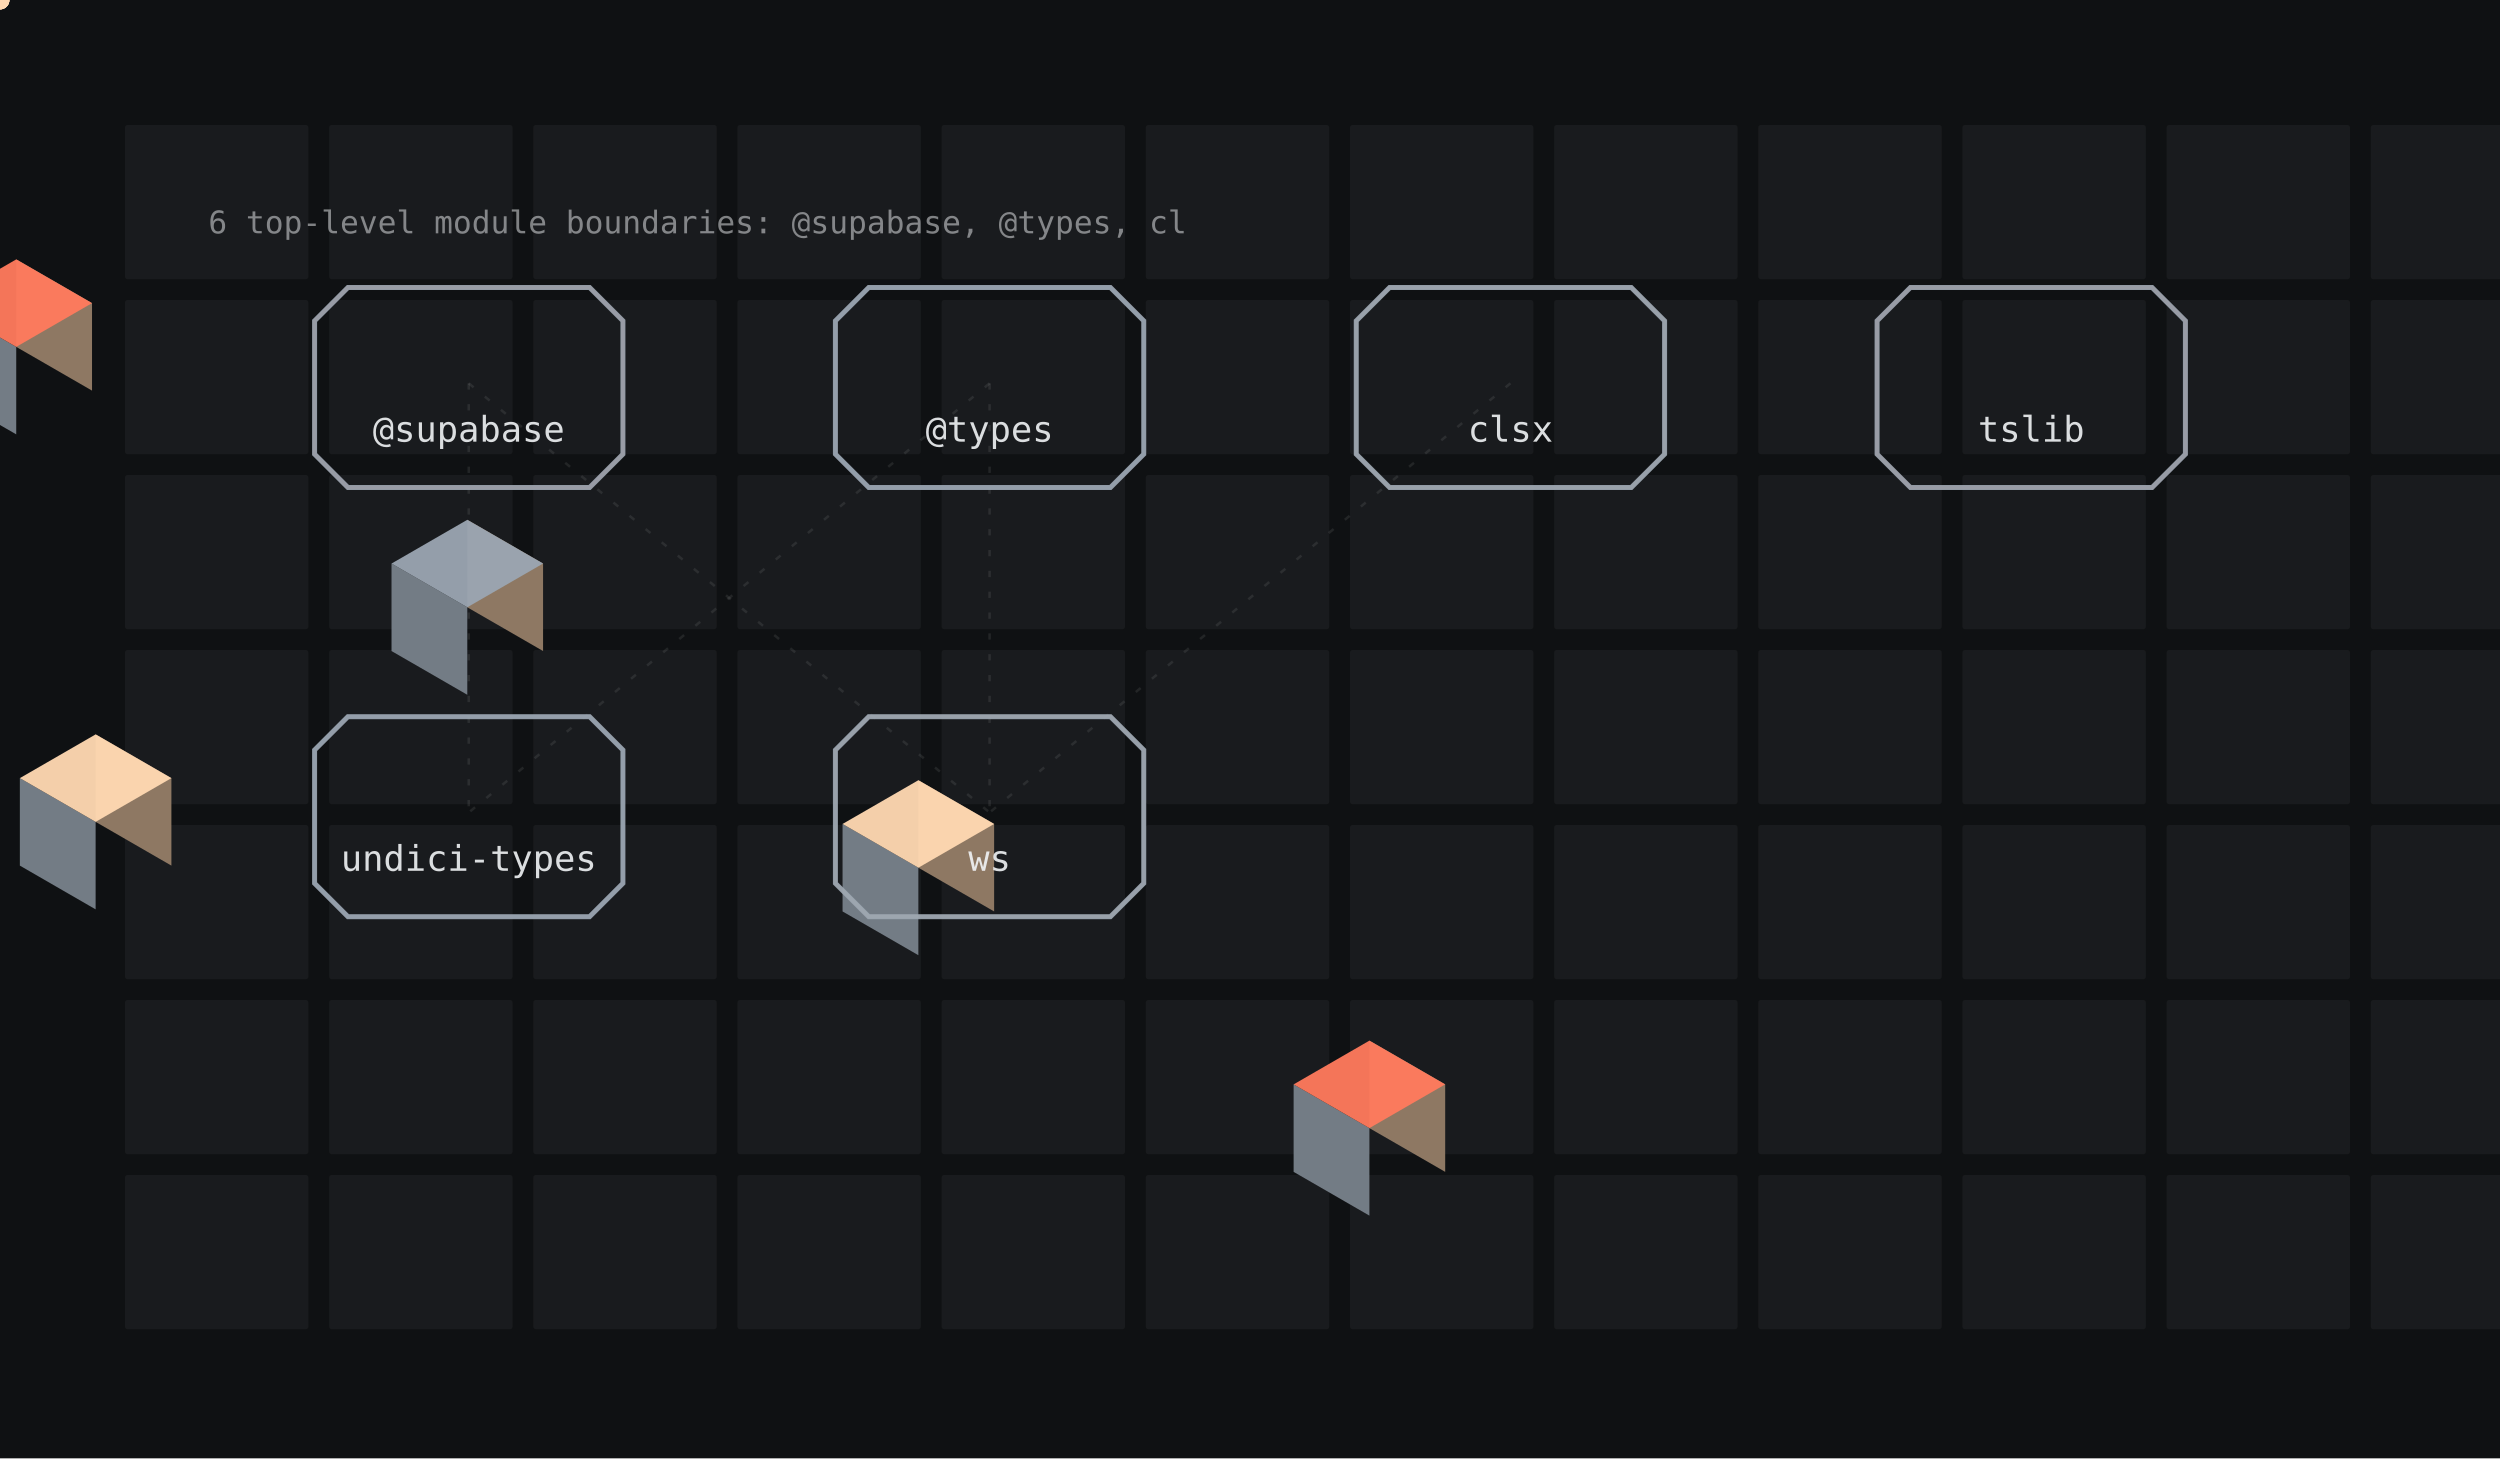
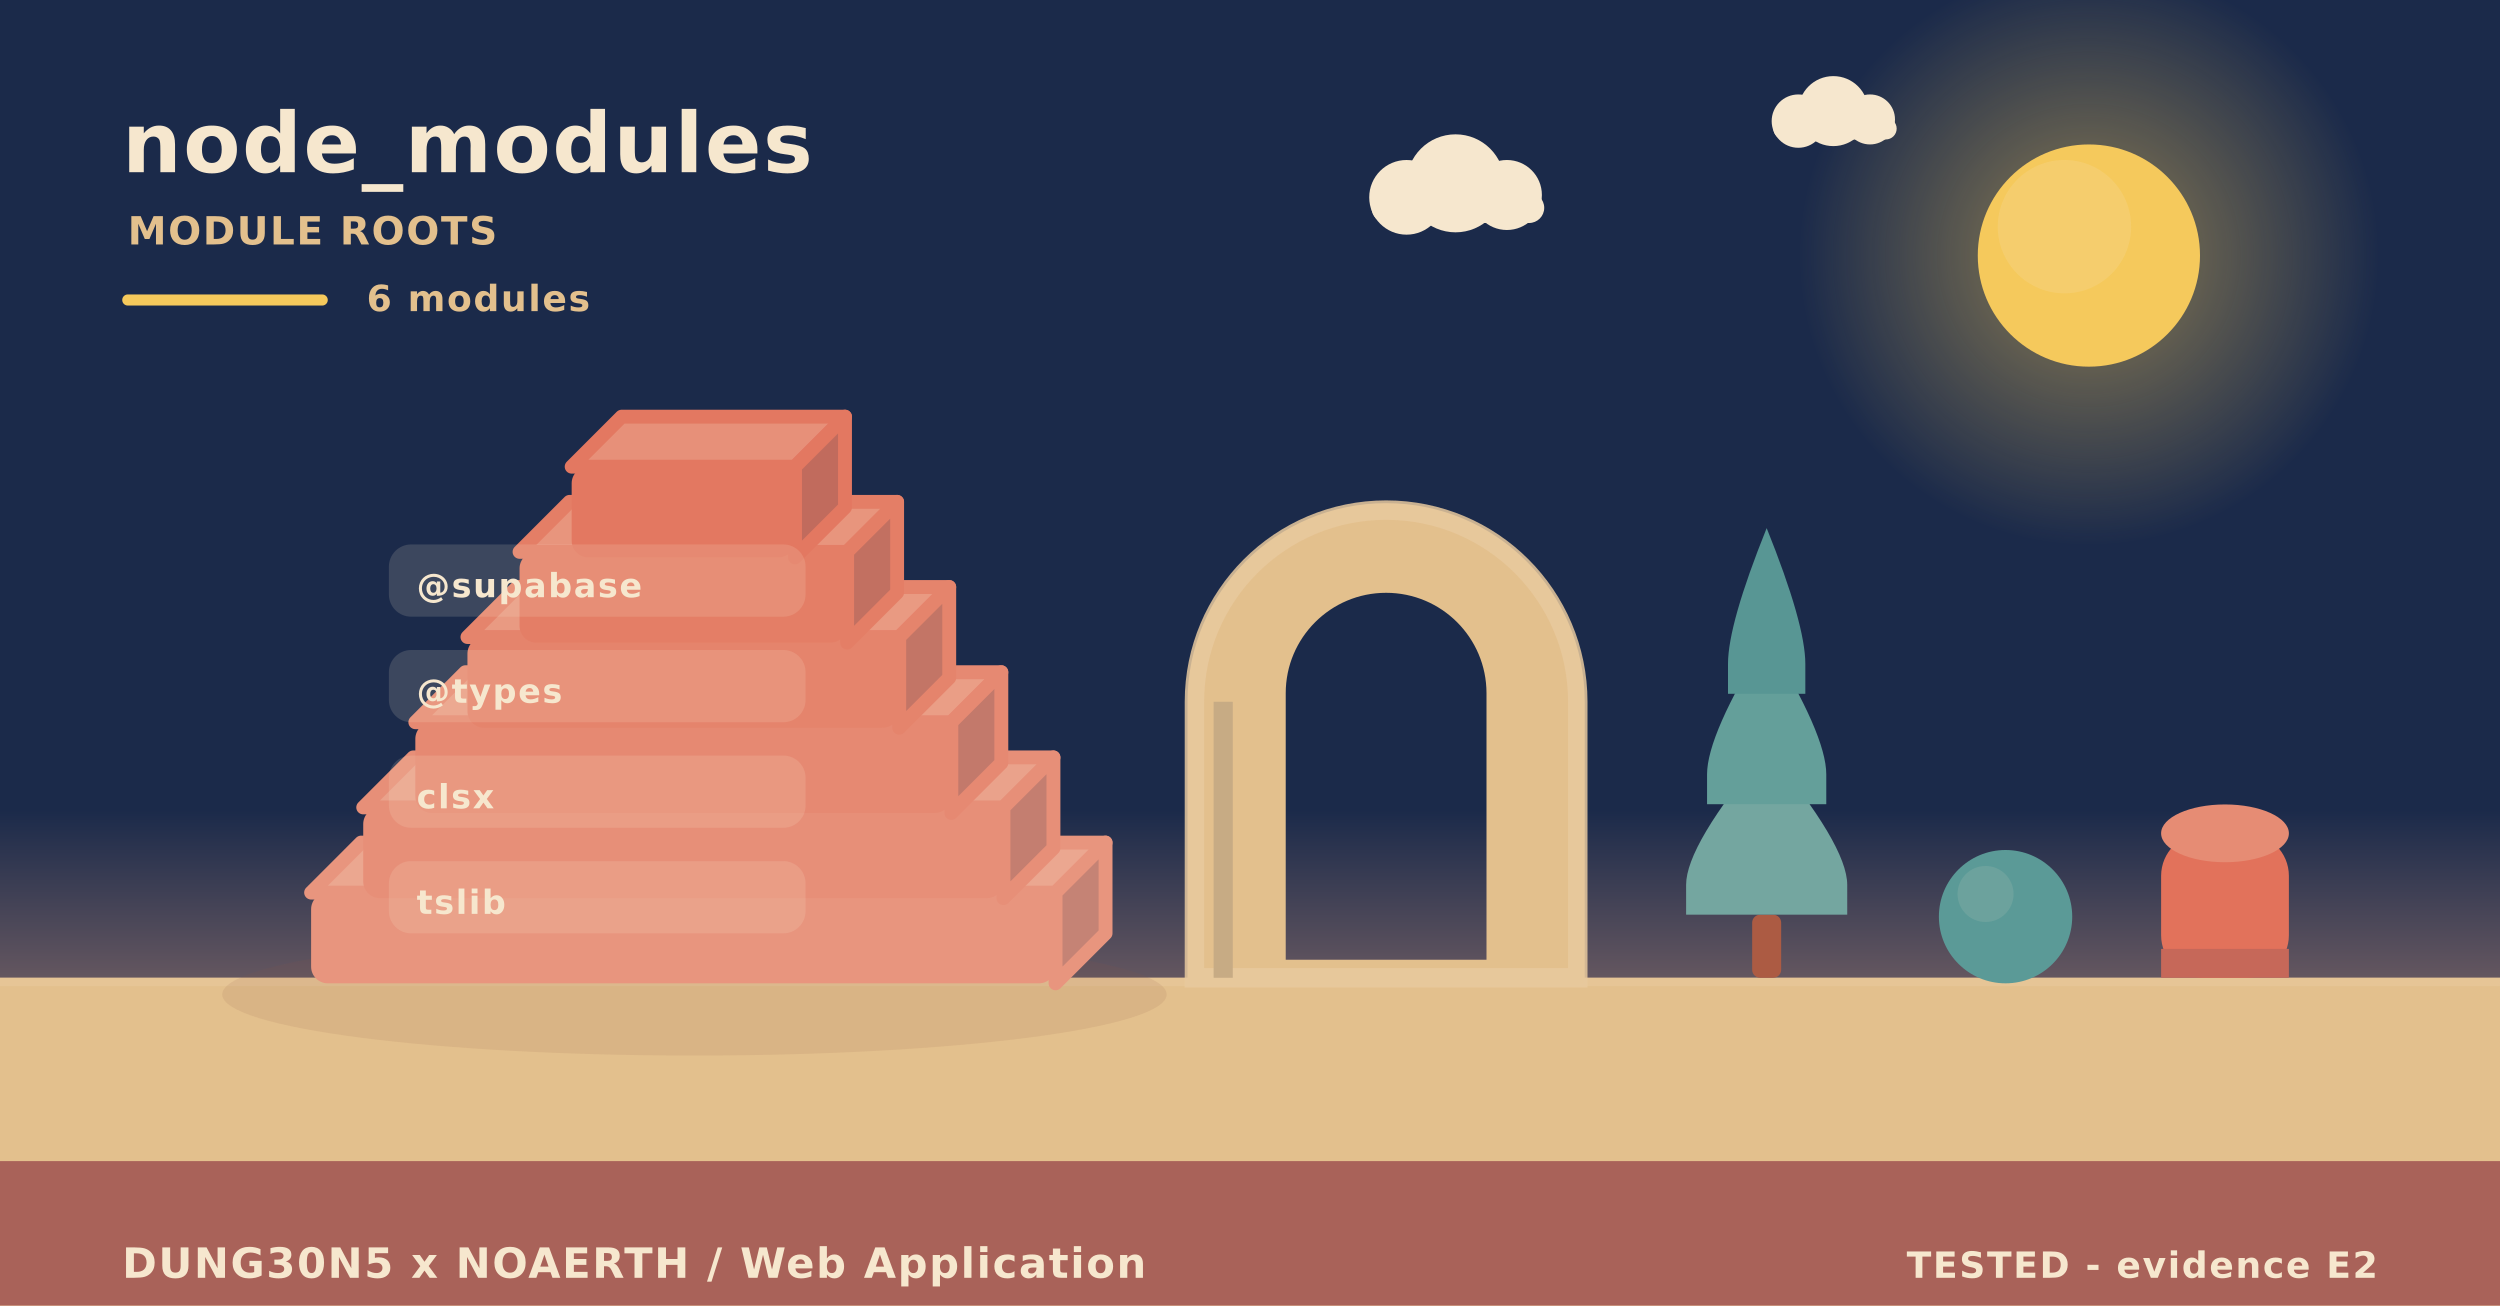
- <svg xmlns="http://www.w3.org/2000/svg" viewBox="0 0 1200 700" width="1200" height="700" role="img" aria-label="node_modules architecture">
-   <rect width="1200" height="700" fill="#0f1113" />
-   <defs>
-     <linearGradient id="ga" x1="0" y1="0" x2="1" y2="1">
-       <stop offset="0%" stop-color="#ff7a5c" />
-       <stop offset="100%" stop-color="#9aa5b1" />
-     </linearGradient>
-   </defs>
-   <rect x="60.00" y="60.00" width="88.00" height="74.00" rx="1.20" fill="#f1f3f5" opacity="0.05" />
-   <rect x="158.00" y="60.00" width="88.00" height="74.00" rx="1.20" fill="#f1f3f5" opacity="0.05" />
-   <rect x="256.00" y="60.00" width="88.00" height="74.00" rx="1.20" fill="#f1f3f5" opacity="0.05" />
-   <rect x="354.00" y="60.00" width="88.00" height="74.00" rx="1.20" fill="#f1f3f5" opacity="0.05" />
-   <rect x="452.00" y="60.00" width="88.00" height="74.00" rx="1.20" fill="#f1f3f5" opacity="0.05" />
-   <rect x="550.00" y="60.00" width="88.00" height="74.00" rx="1.20" fill="#f1f3f5" opacity="0.05" />
-   <rect x="648.00" y="60.00" width="88.00" height="74.00" rx="1.20" fill="#f1f3f5" opacity="0.05" />
-   <rect x="746.00" y="60.00" width="88.00" height="74.00" rx="1.20" fill="#f1f3f5" opacity="0.05" />
-   <rect x="844.00" y="60.00" width="88.00" height="74.00" rx="1.20" fill="#f1f3f5" opacity="0.05" />
-   <rect x="942.00" y="60.00" width="88.00" height="74.00" rx="1.20" fill="#f1f3f5" opacity="0.05" />
-   <rect x="1040.00" y="60.00" width="88.00" height="74.00" rx="1.20" fill="#f1f3f5" opacity="0.05" />
-   <rect x="1138.00" y="60.00" width="88.00" height="74.00" rx="1.20" fill="#f1f3f5" opacity="0.05" />
-   <rect x="60.00" y="144.00" width="88.00" height="74.00" rx="1.20" fill="#f1f3f5" opacity="0.05" />
-   <rect x="158.00" y="144.00" width="88.00" height="74.00" rx="1.20" fill="#f1f3f5" opacity="0.05" />
-   <rect x="256.00" y="144.00" width="88.00" height="74.00" rx="1.20" fill="#f1f3f5" opacity="0.05" />
-   <rect x="354.00" y="144.00" width="88.00" height="74.00" rx="1.20" fill="#f1f3f5" opacity="0.05" />
-   <rect x="452.00" y="144.00" width="88.00" height="74.00" rx="1.20" fill="#f1f3f5" opacity="0.05" />
-   <rect x="550.00" y="144.00" width="88.00" height="74.00" rx="1.20" fill="#f1f3f5" opacity="0.05" />
-   <rect x="648.00" y="144.00" width="88.00" height="74.00" rx="1.20" fill="#f1f3f5" opacity="0.05" />
-   <rect x="746.00" y="144.00" width="88.00" height="74.00" rx="1.20" fill="#f1f3f5" opacity="0.05" />
-   <rect x="844.00" y="144.00" width="88.00" height="74.00" rx="1.20" fill="#f1f3f5" opacity="0.05" />
-   <rect x="942.00" y="144.00" width="88.00" height="74.00" rx="1.20" fill="#f1f3f5" opacity="0.05" />
-   <rect x="1040.00" y="144.00" width="88.00" height="74.00" rx="1.20" fill="#f1f3f5" opacity="0.05" />
-   <rect x="1138.00" y="144.00" width="88.00" height="74.00" rx="1.20" fill="#f1f3f5" opacity="0.05" />
-   <rect x="60.00" y="228.00" width="88.00" height="74.00" rx="1.20" fill="#f1f3f5" opacity="0.05" />
-   <rect x="158.00" y="228.00" width="88.00" height="74.00" rx="1.20" fill="#f1f3f5" opacity="0.05" />
-   <rect x="256.00" y="228.00" width="88.00" height="74.00" rx="1.20" fill="#f1f3f5" opacity="0.05" />
-   <rect x="354.00" y="228.00" width="88.00" height="74.00" rx="1.20" fill="#f1f3f5" opacity="0.05" />
-   <rect x="452.00" y="228.00" width="88.00" height="74.00" rx="1.20" fill="#f1f3f5" opacity="0.05" />
-   <rect x="550.00" y="228.00" width="88.00" height="74.00" rx="1.20" fill="#f1f3f5" opacity="0.05" />
-   <rect x="648.00" y="228.00" width="88.00" height="74.00" rx="1.20" fill="#f1f3f5" opacity="0.05" />
-   <rect x="746.00" y="228.00" width="88.00" height="74.00" rx="1.20" fill="#f1f3f5" opacity="0.05" />
-   <rect x="844.00" y="228.00" width="88.00" height="74.00" rx="1.20" fill="#f1f3f5" opacity="0.05" />
-   <rect x="942.00" y="228.00" width="88.00" height="74.00" rx="1.20" fill="#f1f3f5" opacity="0.05" />
-   <rect x="1040.00" y="228.00" width="88.00" height="74.00" rx="1.20" fill="#f1f3f5" opacity="0.05" />
-   <rect x="1138.00" y="228.00" width="88.00" height="74.00" rx="1.20" fill="#f1f3f5" opacity="0.05" />
-   <rect x="60.00" y="312.00" width="88.00" height="74.00" rx="1.20" fill="#f1f3f5" opacity="0.05" />
-   <rect x="158.00" y="312.00" width="88.00" height="74.00" rx="1.20" fill="#f1f3f5" opacity="0.05" />
-   <rect x="256.00" y="312.00" width="88.00" height="74.00" rx="1.20" fill="#f1f3f5" opacity="0.05" />
-   <rect x="354.00" y="312.00" width="88.00" height="74.00" rx="1.20" fill="#f1f3f5" opacity="0.05" />
-   <rect x="452.00" y="312.00" width="88.00" height="74.00" rx="1.20" fill="#f1f3f5" opacity="0.05" />
-   <rect x="550.00" y="312.00" width="88.00" height="74.00" rx="1.20" fill="#f1f3f5" opacity="0.05" />
-   <rect x="648.00" y="312.00" width="88.00" height="74.00" rx="1.20" fill="#f1f3f5" opacity="0.05" />
-   <rect x="746.00" y="312.00" width="88.00" height="74.00" rx="1.20" fill="#f1f3f5" opacity="0.05" />
-   <rect x="844.00" y="312.00" width="88.00" height="74.00" rx="1.20" fill="#f1f3f5" opacity="0.05" />
-   <rect x="942.00" y="312.00" width="88.00" height="74.00" rx="1.20" fill="#f1f3f5" opacity="0.05" />
-   <rect x="1040.00" y="312.00" width="88.00" height="74.00" rx="1.20" fill="#f1f3f5" opacity="0.05" />
-   <rect x="1138.00" y="312.00" width="88.00" height="74.00" rx="1.20" fill="#f1f3f5" opacity="0.05" />
-   <rect x="60.00" y="396.00" width="88.00" height="74.00" rx="1.20" fill="#f1f3f5" opacity="0.05" />
-   <rect x="158.00" y="396.00" width="88.00" height="74.00" rx="1.20" fill="#f1f3f5" opacity="0.05" />
-   <rect x="256.00" y="396.00" width="88.00" height="74.00" rx="1.20" fill="#f1f3f5" opacity="0.05" />
-   <rect x="354.00" y="396.00" width="88.00" height="74.00" rx="1.20" fill="#f1f3f5" opacity="0.05" />
-   <rect x="452.00" y="396.00" width="88.00" height="74.00" rx="1.20" fill="#f1f3f5" opacity="0.05" />
-   <rect x="550.00" y="396.00" width="88.00" height="74.00" rx="1.20" fill="#f1f3f5" opacity="0.05" />
-   <rect x="648.00" y="396.00" width="88.00" height="74.00" rx="1.20" fill="#f1f3f5" opacity="0.05" />
-   <rect x="746.00" y="396.00" width="88.00" height="74.00" rx="1.20" fill="#f1f3f5" opacity="0.05" />
-   <rect x="844.00" y="396.00" width="88.00" height="74.00" rx="1.20" fill="#f1f3f5" opacity="0.05" />
-   <rect x="942.00" y="396.00" width="88.00" height="74.00" rx="1.20" fill="#f1f3f5" opacity="0.05" />
-   <rect x="1040.00" y="396.00" width="88.00" height="74.00" rx="1.20" fill="#f1f3f5" opacity="0.05" />
-   <rect x="1138.00" y="396.00" width="88.00" height="74.00" rx="1.20" fill="#f1f3f5" opacity="0.05" />
-   <rect x="60.00" y="480.00" width="88.00" height="74.00" rx="1.20" fill="#f1f3f5" opacity="0.05" />
-   <rect x="158.00" y="480.00" width="88.00" height="74.00" rx="1.20" fill="#f1f3f5" opacity="0.05" />
-   <rect x="256.00" y="480.00" width="88.00" height="74.00" rx="1.20" fill="#f1f3f5" opacity="0.05" />
-   <rect x="354.00" y="480.00" width="88.00" height="74.00" rx="1.20" fill="#f1f3f5" opacity="0.05" />
-   <rect x="452.00" y="480.00" width="88.00" height="74.00" rx="1.20" fill="#f1f3f5" opacity="0.05" />
-   <rect x="550.00" y="480.00" width="88.00" height="74.00" rx="1.20" fill="#f1f3f5" opacity="0.05" />
-   <rect x="648.00" y="480.00" width="88.00" height="74.00" rx="1.20" fill="#f1f3f5" opacity="0.05" />
-   <rect x="746.00" y="480.00" width="88.00" height="74.00" rx="1.20" fill="#f1f3f5" opacity="0.05" />
-   <rect x="844.00" y="480.00" width="88.00" height="74.00" rx="1.20" fill="#f1f3f5" opacity="0.05" />
-   <rect x="942.00" y="480.00" width="88.00" height="74.00" rx="1.20" fill="#f1f3f5" opacity="0.05" />
-   <rect x="1040.00" y="480.00" width="88.00" height="74.00" rx="1.20" fill="#f1f3f5" opacity="0.05" />
-   <rect x="1138.00" y="480.00" width="88.00" height="74.00" rx="1.20" fill="#f1f3f5" opacity="0.05" />
-   <rect x="60.00" y="564.00" width="88.00" height="74.00" rx="1.20" fill="#f1f3f5" opacity="0.05" />
-   <rect x="158.00" y="564.00" width="88.00" height="74.00" rx="1.20" fill="#f1f3f5" opacity="0.05" />
-   <rect x="256.00" y="564.00" width="88.00" height="74.00" rx="1.20" fill="#f1f3f5" opacity="0.05" />
-   <rect x="354.00" y="564.00" width="88.00" height="74.00" rx="1.20" fill="#f1f3f5" opacity="0.05" />
-   <rect x="452.00" y="564.00" width="88.00" height="74.00" rx="1.20" fill="#f1f3f5" opacity="0.05" />
-   <rect x="550.00" y="564.00" width="88.00" height="74.00" rx="1.20" fill="#f1f3f5" opacity="0.05" />
-   <rect x="648.00" y="564.00" width="88.00" height="74.00" rx="1.20" fill="#f1f3f5" opacity="0.05" />
-   <rect x="746.00" y="564.00" width="88.00" height="74.00" rx="1.20" fill="#f1f3f5" opacity="0.05" />
-   <rect x="844.00" y="564.00" width="88.00" height="74.00" rx="1.20" fill="#f1f3f5" opacity="0.05" />
-   <rect x="942.00" y="564.00" width="88.00" height="74.00" rx="1.20" fill="#f1f3f5" opacity="0.05" />
-   <rect x="1040.00" y="564.00" width="88.00" height="74.00" rx="1.20" fill="#f1f3f5" opacity="0.05" />
-   <rect x="1138.00" y="564.00" width="88.00" height="74.00" rx="1.20" fill="#f1f3f5" opacity="0.05" />
-   <line x1="225.00" y1="184.00" x2="225.00" y2="390.00" stroke="rgba(241,243,245,0.160)" stroke-width="1.20" opacity="0.55" stroke-dasharray="3 7" />
-   <line x1="225.00" y1="184.00" x2="475.00" y2="390.00" stroke="rgba(241,243,245,0.160)" stroke-width="1.20" opacity="0.55" stroke-dasharray="3 7" />
-   <line x1="475.00" y1="184.00" x2="225.00" y2="390.00" stroke="rgba(241,243,245,0.160)" stroke-width="1.20" opacity="0.55" stroke-dasharray="3 7" />
-   <line x1="475.00" y1="184.00" x2="475.00" y2="390.00" stroke="rgba(241,243,245,0.160)" stroke-width="1.20" opacity="0.55" stroke-dasharray="3 7" />
-   <line x1="725.00" y1="184.00" x2="475.00" y2="390.00" stroke="rgba(241,243,245,0.160)" stroke-width="1.20" opacity="0.55" stroke-dasharray="3 7" />
-   <path d="M167.00,138.00 H283.00 L299.00,154.00 V218.00 L283.00,234.00 H167.00 L151.00,218.00 V154.00 Z" fill="none" stroke="rgba(255,122,92,0.550)" stroke-width="1.80" opacity="0.90" />
-   <polygon points="7.79,166.50 44.17,187.50 44.17,145.50 7.79,124.50" fill="#947d67" opacity="0.95" />
-   <polygon points="-28.58,187.50 7.79,208.50 7.79,166.50 -28.58,145.50" fill="#78818a" opacity="0.95" />
-   <polygon points="7.79,124.50 44.17,145.50 7.79,166.50 -28.58,145.50" fill="#ff7a5c" opacity="0.95" />
-   <text x="225" y="212" font-family="ui-monospace,Menlo,monospace" font-size="17" fill="rgba(241,243,245,0.900)" text-anchor="middle">@supabase</text>
+ <svg xmlns="http://www.w3.org/2000/svg" width="900" height="470" viewBox="0 0 900 470" role="img" aria-label="node_modules - how it is built">
+   <linearGradient id="skya" x1="0" y1="0" x2="0" y2="1">
+     <stop offset="0" stop-color="#1b2a4a" />
+     <stop offset="0.62" stop-color="#1b2a4a" />
+     <stop offset="1" stop-color="#f3ad8a" />
+   </linearGradient>
+   <rect width="900" height="470" fill="url(#skya)" />
+   <radialGradient id="suna">
+     <stop offset="0.35" stop-color="#f5c95c" stop-opacity="0.34" />
+     <stop offset="1" stop-color="#f5c95c" stop-opacity="0" />
+   </radialGradient>
+   <circle cx="752" cy="92" r="104" fill="url(#suna)" />
+   <circle cx="752" cy="92" r="40" fill="#f5c95c" />
+   <circle cx="743.2" cy="81.6" r="24" fill="#f5d27e" opacity="0.5" />
  <g>
-     <path d="M167.00,138.00 H283.00 L299.00,154.00 V218.00 L283.00,234.00 H167.00 L151.00,218.00 V154.00 Z" fill="none" stroke="#9aa5b1" stroke-width="2.40" opacity="0.90" />
-     <animate attributeName="opacity" values="0.25;1.0;0.25" dur="15.8s" begin="0.0s" repeatCount="indefinite" />
+     <circle cx="524" cy="66" r="17.64" fill="#f6e7ce" />
+     <circle cx="506.36" cy="71.04" r="13.44" fill="#f6e7ce" />
+     <circle cx="542.48" cy="70.2" r="12.6" fill="#f6e7ce" />
+     <rect x="493.76" y="69.36" width="62.16" height="10.92" rx="5.46" fill="#f6e7ce" />
+     <animateTransform attributeName="transform" type="translate" values="0 0;24 0;0 0" dur="36s" begin="0s" repeatCount="indefinite" />
  </g>
-   <g opacity="0.9">
-     <circle cx="0.00" cy="0.00" r="4.50" fill="#ffd8b1" opacity="1.00" />
-     <animateTransform attributeName="transform" type="translate" values="225.00,184.00 475.00,184.00" dur="5.267s" begin="0.0s" repeatCount="indefinite" />
-     <animateTransform attributeName="transform" type="translate" values="475.00,184.00 225.00,184.00" dur="5.267s" begin="2.633s" repeatCount="indefinite" />
+   <g>
+     <circle cx="660" cy="40" r="12.6" fill="#f6e7ce" />
+     <circle cx="647.4" cy="43.6" r="9.6" fill="#f6e7ce" />
+     <circle cx="673.2" cy="43" r="9" fill="#f6e7ce" />
+     <rect x="638.4" y="42.4" width="44.4" height="7.8" rx="3.9" fill="#f6e7ce" />
+     <animateTransform attributeName="transform" type="translate" values="0 0;-18 0;0 0" dur="46s" begin="3s" repeatCount="indefinite" />
  </g>
-   <path d="M417.00,138.00 H533.00 L549.00,154.00 V218.00 L533.00,234.00 H417.00 L401.00,218.00 V154.00 Z" fill="none" stroke="rgba(154,165,177,0.550)" stroke-width="1.80" opacity="0.90" />
-   <polygon points="224.30,291.50 260.67,312.50 260.67,270.50 224.30,249.50" fill="#947d67" opacity="0.95" />
-   <polygon points="187.93,312.50 224.30,333.50 224.30,291.50 187.93,270.50" fill="#78818a" opacity="0.95" />
-   <polygon points="224.30,249.50 260.67,270.50 224.30,291.50 187.93,270.50" fill="#9aa5b1" opacity="0.95" />
-   <text x="475" y="212" font-family="ui-monospace,Menlo,monospace" font-size="17" fill="rgba(241,243,245,0.900)" text-anchor="middle">@types</text>
+   <rect x="0" y="352" width="900" height="118" fill="#e3c08d" />
+   <rect x="0" y="352" width="900" height="3" fill="#e6c596" />
+   <text x="44" y="62" font-family="Verdana,DejaVu Sans,sans-serif" font-size="30" font-weight="700" letter-spacing="0.6" fill="#f6e7ce" text-anchor="start">node_modules</text>
+   <text x="46" y="88" font-family="Verdana,DejaVu Sans,sans-serif" font-size="14" font-weight="700" letter-spacing="0.6" fill="#e3c08d" text-anchor="start">MODULE ROOTS</text>
+   <rect x="44" y="106" width="74" height="4" rx="2" fill="#f5c95c" />
+   <text x="132" y="112" font-family="Verdana,DejaVu Sans,sans-serif" font-size="13" font-weight="700" letter-spacing="0.6" fill="#e3c08d" text-anchor="start">6 modules</text>
+   <ellipse cx="250" cy="358" rx="170" ry="22" fill="rgba(138,90,68,0.11)" />
+   <path d="M112,321.33 L380,321.33 L398,303.33 L130,303.33 Z" fill="#eba790" stroke="#e8957e" stroke-width="5" stroke-linejoin="round" />
+   <path d="M380,321.33 L398,303.33 L398,336 L380,354 Z" fill="#c58375" stroke="#e8957e" stroke-width="5" stroke-linejoin="round" />
+   <rect x="112" y="321.33" width="268" height="32.67" rx="6" fill="#e8957e" />
+   <path d="M130.76,290.67 L361.24,290.67 L379.24,272.67 L148.76,272.67 Z" fill="#eaa28b" stroke="#e78f78" stroke-width="5" stroke-linejoin="round" />
+   <path d="M361.24,290.67 L379.24,272.67 L379.24,305.33 L361.24,323.33 Z" fill="#c47e70" stroke="#e78f78" stroke-width="5" stroke-linejoin="round" />
+   <rect x="130.76" y="290.67" width="230.48" height="32.67" rx="6" fill="#e78f78" />
+   <path d="M149.52,260 L342.48,260 L360.48,242 L167.52,242 Z" fill="#ea9e86" stroke="#e68972" stroke-width="5" stroke-linejoin="round" />
+   <path d="M342.48,260 L360.48,242 L360.48,274.67 L342.48,292.67 Z" fill="#c3796b" stroke="#e68972" stroke-width="5" stroke-linejoin="round" />
+   <rect x="149.52" y="260" width="192.96" height="32.67" rx="6" fill="#e68972" />
+   <path d="M168.28,229.33 L323.72,229.33 L341.72,211.33 L186.28,211.33 Z" fill="#e99a82" stroke="#e5846c" stroke-width="5" stroke-linejoin="round" />
+   <path d="M323.72,229.33 L341.72,211.33 L341.72,244 L323.72,262 Z" fill="#c37566" stroke="#e5846c" stroke-width="5" stroke-linejoin="round" />
+   <rect x="168.28" y="229.33" width="155.44" height="32.67" rx="6" fill="#e5846c" />
+   <path d="M187.04,198.67 L304.96,198.67 L322.96,180.67 L205.04,180.67 Z" fill="#e8957d" stroke="#e47e66" stroke-width="5" stroke-linejoin="round" />
+   <path d="M304.96,198.67 L322.96,180.67 L322.96,213.33 L304.96,231.33 Z" fill="#c27061" stroke="#e47e66" stroke-width="5" stroke-linejoin="round" />
+   <rect x="187.04" y="198.67" width="117.92" height="32.67" rx="6" fill="#e47e66" />
+   <path d="M205.8,168 L286.2,168 L304.2,150 L223.8,150 Z" fill="#e79079" stroke="#e37861" stroke-width="5" stroke-linejoin="round" />
+   <path d="M286.2,168 L304.2,150 L304.2,182.67 L286.2,200.67 Z" fill="#c16b5d" stroke="#e37861" stroke-width="5" stroke-linejoin="round" />
+   <rect x="205.8" y="168" width="80.4" height="32.67" rx="6" fill="#e37861" />
+   <rect x="140" y="196" width="150" height="26" rx="8" fill="rgba(246,231,206,0.16)" opacity="0.94" />
  <g>
-     <path d="M417.00,138.00 H533.00 L549.00,154.00 V218.00 L533.00,234.00 H417.00 L401.00,218.00 V154.00 Z" fill="none" stroke="#9aa5b1" stroke-width="2.40" opacity="0.90" />
-     <animate attributeName="opacity" values="0.25;1.0;0.25" dur="15.8s" begin="0.45s" repeatCount="indefinite" />
+     <text x="150" y="215" font-family="Verdana,DejaVu Sans,sans-serif" font-size="12" font-weight="700" letter-spacing="0.6" fill="#f6e7ce" text-anchor="start">@supabase</text>
+     <animateTransform attributeName="transform" type="translate" values="0 10;0 0" dur="0.7s" begin="0.3s" fill="freeze" />
  </g>
-   <g opacity="0.9">
-     <circle cx="0.00" cy="0.00" r="4.50" fill="#ffd8b1" opacity="1.00" />
-     <animateTransform attributeName="transform" type="translate" values="475.00,184.00 725.00,184.00" dur="5.267s" begin="0.3s" repeatCount="indefinite" />
-     <animateTransform attributeName="transform" type="translate" values="725.00,184.00 475.00,184.00" dur="5.267s" begin="2.933s" repeatCount="indefinite" />
+   <rect x="140" y="234" width="150" height="26" rx="8" fill="rgba(246,231,206,0.16)" opacity="0.94" />
+   <g>
+     <text x="150" y="253" font-family="Verdana,DejaVu Sans,sans-serif" font-size="12" font-weight="700" letter-spacing="0.6" fill="#f6e7ce" text-anchor="start">@types</text>
+     <animateTransform attributeName="transform" type="translate" values="0 10;0 0" dur="0.7s" begin="0.5s" fill="freeze" />
  </g>
-   <path d="M667.00,138.00 H783.00 L799.00,154.00 V218.00 L783.00,234.00 H667.00 L651.00,218.00 V154.00 Z" fill="none" stroke="rgba(255,216,177,0.550)" stroke-width="1.80" opacity="0.90" />
-   <polygon points="440.81,416.50 477.18,437.50 477.18,395.50 440.81,374.50" fill="#947d67" opacity="0.95" />
-   <polygon points="404.43,437.50 440.81,458.50 440.81,416.50 404.43,395.50" fill="#78818a" opacity="0.95" />
-   <polygon points="440.81,374.50 477.18,395.50 440.81,416.50 404.43,395.50" fill="#ffd8b1" opacity="0.95" />
-   <text x="725" y="212" font-family="ui-monospace,Menlo,monospace" font-size="17" fill="rgba(241,243,245,0.900)" text-anchor="middle">clsx</text>
+   <rect x="140" y="272" width="150" height="26" rx="8" fill="rgba(246,231,206,0.16)" opacity="0.94" />
  <g>
-     <path d="M667.00,138.00 H783.00 L799.00,154.00 V218.00 L783.00,234.00 H667.00 L651.00,218.00 V154.00 Z" fill="none" stroke="#9aa5b1" stroke-width="2.40" opacity="0.90" />
-     <animate attributeName="opacity" values="0.25;1.0;0.25" dur="15.8s" begin="0.9s" repeatCount="indefinite" />
+     <text x="150" y="291" font-family="Verdana,DejaVu Sans,sans-serif" font-size="12" font-weight="700" letter-spacing="0.6" fill="#f6e7ce" text-anchor="start">clsx</text>
+     <animateTransform attributeName="transform" type="translate" values="0 10;0 0" dur="0.7s" begin="0.7s" fill="freeze" />
  </g>
-   <g opacity="0.9">
-     <circle cx="0.00" cy="0.00" r="4.50" fill="#ffd8b1" opacity="1.00" />
-     <animateTransform attributeName="transform" type="translate" values="725.00,184.00 975.00,184.00" dur="5.267s" begin="0.6s" repeatCount="indefinite" />
-     <animateTransform attributeName="transform" type="translate" values="975.00,184.00 725.00,184.00" dur="5.267s" begin="3.233s" repeatCount="indefinite" />
+   <rect x="140" y="310" width="150" height="26" rx="8" fill="rgba(246,231,206,0.16)" opacity="0.94" />
+   <g>
+     <text x="150" y="329" font-family="Verdana,DejaVu Sans,sans-serif" font-size="12" font-weight="700" letter-spacing="0.6" fill="#f6e7ce" text-anchor="start">tslib</text>
+     <animateTransform attributeName="transform" type="translate" values="0 10;0 0" dur="0.7s" begin="0.9s" fill="freeze" />
  </g>
-   <path d="M917.00,138.00 H1033.00 L1049.00,154.00 V218.00 L1033.00,234.00 H917.00 L901.00,218.00 V154.00 Z" fill="none" stroke="rgba(255,122,92,0.550)" stroke-width="1.80" opacity="0.90" />
-   <polygon points="657.31,541.50 693.69,562.50 693.69,520.50 657.31,499.50" fill="#947d67" opacity="0.95" />
-   <polygon points="620.94,562.50 657.31,583.50 657.31,541.50 620.94,520.50" fill="#78818a" opacity="0.95" />
-   <polygon points="657.31,499.50 693.69,520.50 657.31,541.50 620.94,520.50" fill="#ff7a5c" opacity="0.95" />
-   <text x="975" y="212" font-family="ui-monospace,Menlo,monospace" font-size="17" fill="rgba(241,243,245,0.900)" text-anchor="middle">tslib</text>
-   <g>
-     <path d="M917.00,138.00 H1033.00 L1049.00,154.00 V218.00 L1033.00,234.00 H917.00 L901.00,218.00 V154.00 Z" fill="none" stroke="#9aa5b1" stroke-width="2.40" opacity="0.90" />
-     <animate attributeName="opacity" values="0.25;1.0;0.25" dur="15.8s" begin="1.35s" repeatCount="indefinite" />
-   </g>
-   <g opacity="0.9">
-     <circle cx="0.00" cy="0.00" r="4.50" fill="#ffd8b1" opacity="1.00" />
-     <animateTransform attributeName="transform" type="translate" values="975.00,184.00 225.00,390.00" dur="5.267s" begin="0.9s" repeatCount="indefinite" />
-     <animateTransform attributeName="transform" type="translate" values="225.00,390.00 975.00,184.00" dur="5.267s" begin="3.533s" repeatCount="indefinite" />
-   </g>
-   <path d="M167.00,344.00 H283.00 L299.00,360.00 V424.00 L283.00,440.00 H167.00 L151.00,424.00 V360.00 Z" fill="none" stroke="rgba(154,165,177,0.550)" stroke-width="1.80" opacity="0.90" />
-   <polygon points="-170.61,269.50 -134.23,290.50 -134.23,248.50 -170.61,227.50" fill="#947d67" opacity="0.95" />
-   <polygon points="-206.98,290.50 -170.61,311.50 -170.61,269.50 -206.98,248.50" fill="#78818a" opacity="0.95" />
-   <polygon points="-170.61,227.50 -134.23,248.50 -170.61,269.50 -206.98,248.50" fill="#9aa5b1" opacity="0.95" />
-   <text x="225" y="418" font-family="ui-monospace,Menlo,monospace" font-size="17" fill="rgba(241,243,245,0.900)" text-anchor="middle">undici-types</text>
-   <g>
-     <path d="M167.00,344.00 H283.00 L299.00,360.00 V424.00 L283.00,440.00 H167.00 L151.00,424.00 V360.00 Z" fill="none" stroke="#9aa5b1" stroke-width="2.40" opacity="0.90" />
-     <animate attributeName="opacity" values="0.25;1.0;0.25" dur="15.8s" begin="1.8s" repeatCount="indefinite" />
-   </g>
-   <g opacity="0.9">
-     <circle cx="0.00" cy="0.00" r="4.50" fill="#ffd8b1" opacity="1.00" />
-     <animateTransform attributeName="transform" type="translate" values="225.00,390.00 475.00,390.00" dur="5.267s" begin="1.2s" repeatCount="indefinite" />
-     <animateTransform attributeName="transform" type="translate" values="475.00,390.00 225.00,390.00" dur="5.267s" begin="3.833s" repeatCount="indefinite" />
-   </g>
-   <path d="M417.00,344.00 H533.00 L549.00,360.00 V424.00 L533.00,440.00 H417.00 L401.00,424.00 V360.00 Z" fill="none" stroke="rgba(255,216,177,0.550)" stroke-width="1.80" opacity="0.90" />
-   <polygon points="45.90,394.50 82.27,415.50 82.27,373.50 45.90,352.50" fill="#947d67" opacity="0.95" />
-   <polygon points="9.53,415.50 45.90,436.50 45.90,394.50 9.53,373.50" fill="#78818a" opacity="0.95" />
-   <polygon points="45.90,352.50 82.27,373.50 45.90,394.50 9.53,373.50" fill="#ffd8b1" opacity="0.95" />
-   <text x="475" y="418" font-family="ui-monospace,Menlo,monospace" font-size="17" fill="rgba(241,243,245,0.900)" text-anchor="middle">ws</text>
-   <g>
-     <path d="M417.00,344.00 H533.00 L549.00,360.00 V424.00 L533.00,440.00 H417.00 L401.00,424.00 V360.00 Z" fill="none" stroke="#9aa5b1" stroke-width="2.40" opacity="0.90" />
-     <animate attributeName="opacity" values="0.25;1.0;0.25" dur="15.8s" begin="2.25s" repeatCount="indefinite" />
-   </g>
-   <g opacity="0.9">
-     <circle cx="0.00" cy="0.00" r="4.50" fill="#ffd8b1" opacity="1.00" />
-     <animateTransform attributeName="transform" type="translate" values="475.00,390.00 475.00,390.00" dur="5.267s" begin="1.5s" repeatCount="indefinite" />
-     <animateTransform attributeName="transform" type="translate" values="475.00,390.00 475.00,390.00" dur="5.267s" begin="4.133s" repeatCount="indefinite" />
-   </g>
-   <text x="100" y="112" font-family="ui-monospace,Menlo,monospace" font-size="15" fill="rgba(241,243,245,0.500)">6 top-level module boundaries: @supabase, @types, cl</text>
+   <path d="M430,352 L430,252.64 A69,69 0 0 1 568,252.64 L568,352 Z M460.36,348 L460.36,249.55 A38.64,38.64 0 0 1 537.64,249.55 L537.64,348 Z" fill="#e3c08d" fill-rule="evenodd" stroke="#e3c08d" stroke-width="5" stroke-linejoin="round" />
+   <path d="M430,352 L430,252.64 A69,69 0 0 1 568,252.64 L568,352 Z" fill="none" stroke="#e8c99d" stroke-width="7" stroke-linecap="round" opacity="0.85" />
+   <rect x="436.9" y="252.64" width="6.9" height="99.36" fill="#c7ab84" />
+   <rect x="630.78" y="329.28" width="10.44" height="22.72" rx="2.9" fill="#ac5b43" />
+   <path d="M636,269.64 Q607,304.23 607,318.54 Q607,329.28 607,329.28 L665,329.28 Q665,329.28 665,318.54 Q665,304.23 636,269.64 Z" fill="#74a6a0" />
+   <path d="M636,229.88 Q614.54,264.47 614.54,278.78 Q614.54,289.52 614.54,289.52 L657.46,289.52 Q657.46,289.52 657.46,278.78 Q657.46,264.47 636,229.88 Z" fill="#649f9a" />
+   <path d="M636,190.12 Q622.08,224.71 622.08,239.02 Q622.08,249.76 622.08,249.76 L649.92,249.76 Q649.92,249.76 649.92,239.02 Q649.92,224.71 636,190.12 Z" fill="#589694" />
+   <circle cx="722" cy="330" r="24" fill="#5b9a97" />
+   <circle cx="714.8" cy="321.84" r="10.08" fill="#7aa9a2" opacity="0.55" />
+   <rect x="778" y="300" width="46" height="52" rx="15.33" fill="#e2725b" />
+   <ellipse cx="801" cy="300" rx="23" ry="10.4" fill="#e68c74" />
+   <rect x="778" y="341.6" width="46" height="10.4" fill="#c66859" />
+   <rect x="0" y="418" width="900" height="52" rx="0" fill="#a65c56" opacity="0.94" />
+   <text x="44" y="460" font-family="Verdana,DejaVu Sans,sans-serif" font-size="15" font-weight="700" letter-spacing="0.6" fill="#f6e7ce" text-anchor="start">DUNG30N5 x NOAERTH  /  Web Application</text>
+   <text x="856" y="460" font-family="Verdana,DejaVu Sans,sans-serif" font-size="13" font-weight="700" letter-spacing="0.6" fill="#f6e7ce" text-anchor="end">TESTED  -  evidence E2</text>
</svg>
